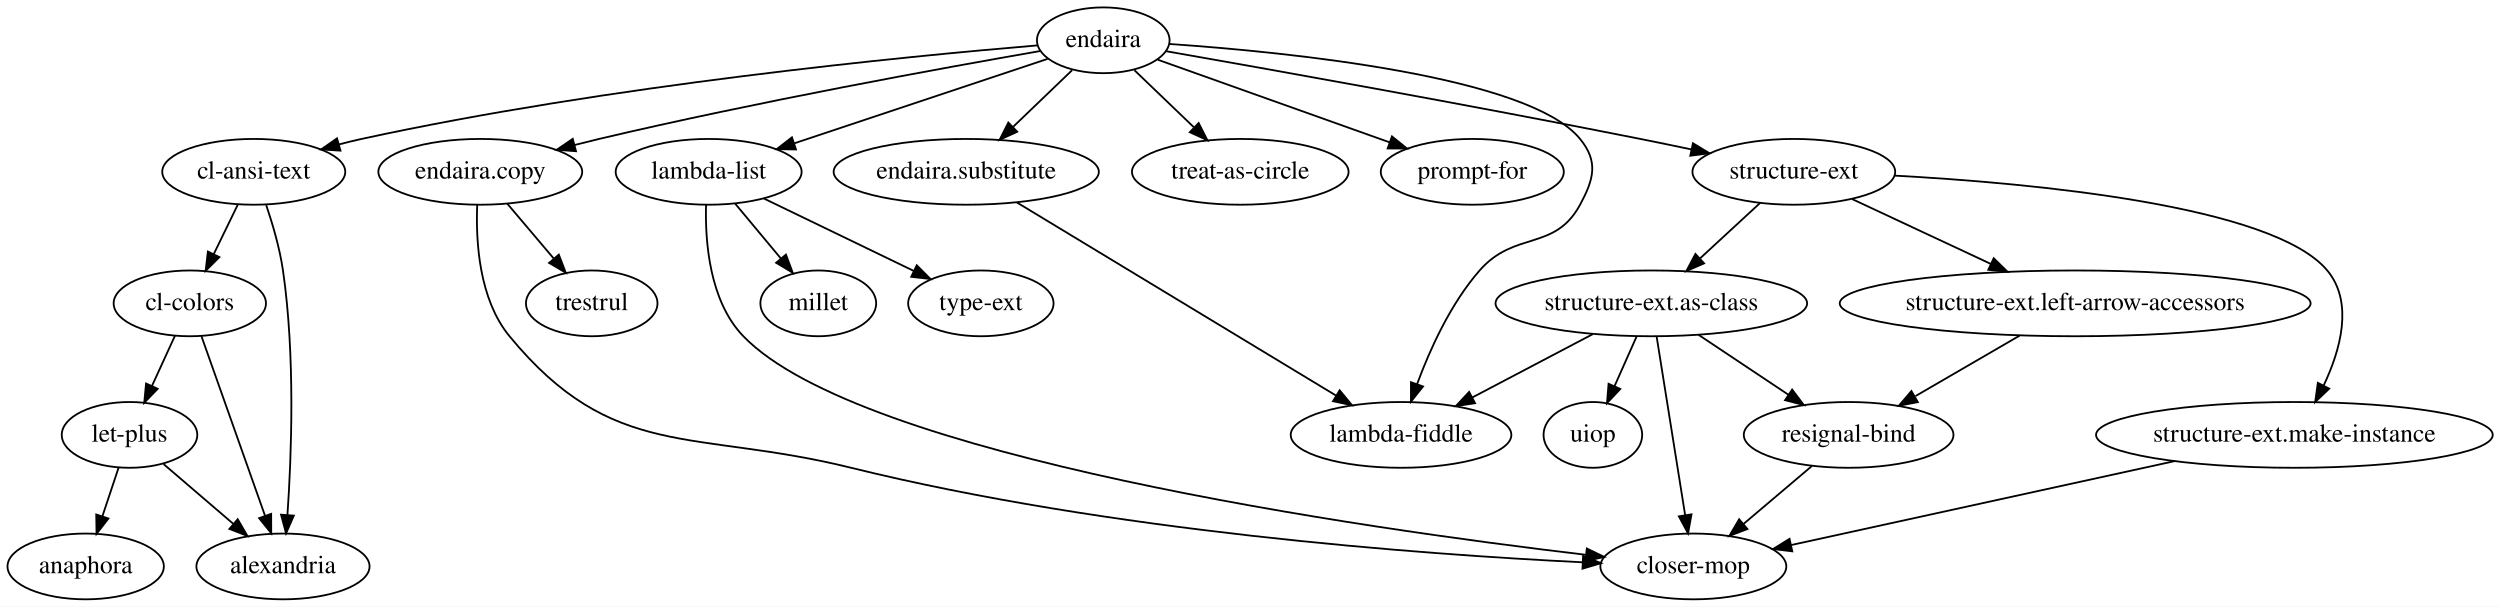
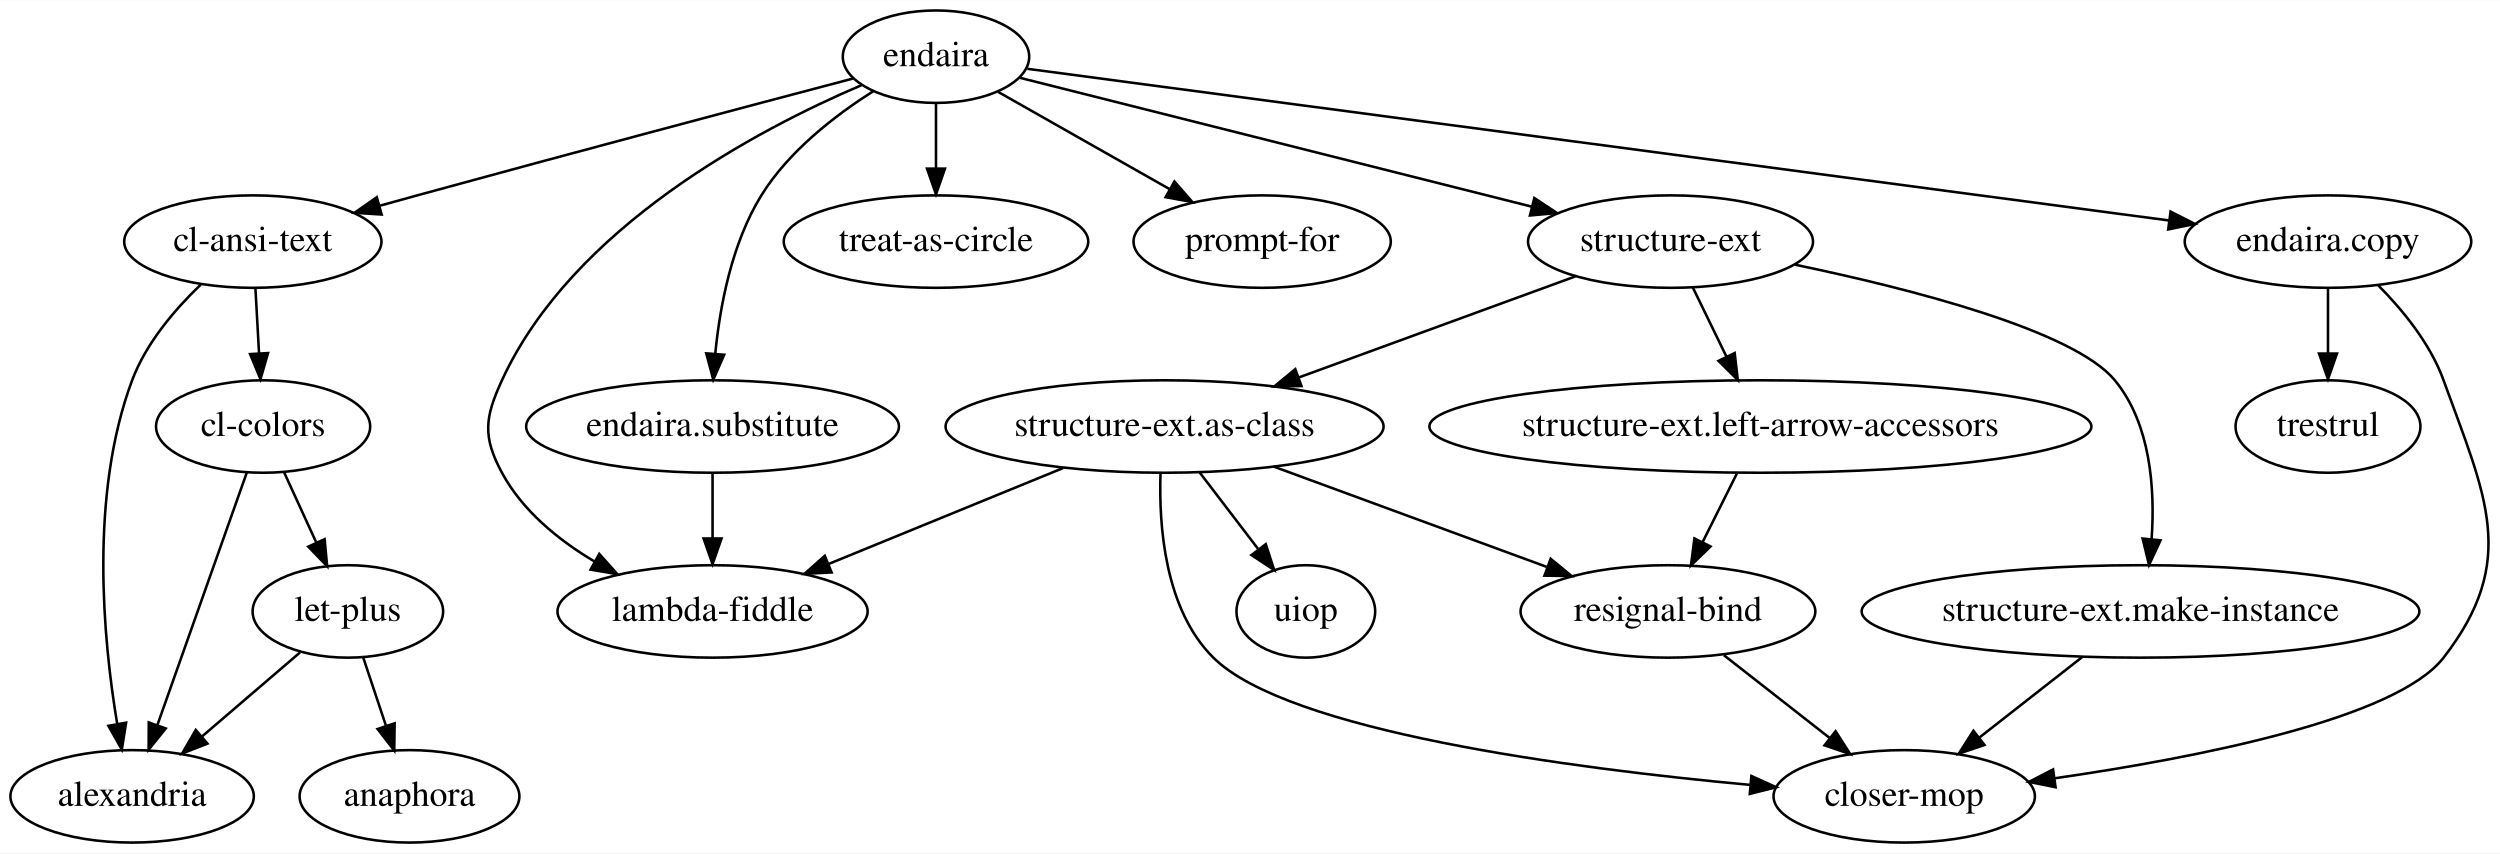
- <svg xmlns="http://www.w3.org/2000/svg" width="1368pt" height="332pt" viewBox="0.00 0.00 1368.44 332.00">
+ <svg xmlns="http://www.w3.org/2000/svg" width="973pt" height="332pt" viewBox="0.00 0.00 973.42 332.00">
  <g id="graph0" class="graph" transform="scale(1 1) rotate(0) translate(4 328)">
-     <polygon fill="#ffffff" stroke="transparent" points="-4,4 -4,-328 1364.437,-328 1364.437,4 -4,4" />
+     <polygon fill="#ffffff" stroke="transparent" points="-4,4 -4,-328 969.42,-328 969.42,4 -4,4" />
    <g id="node1" class="node">
-       <ellipse fill="none" stroke="#000000" cx="599.896" cy="-306" rx="36.294" ry="18" />
-       <text text-anchor="middle" x="599.896" y="-302.3" font-family="Times,serif" font-size="14.00" fill="#000000">endaira</text>
+       <ellipse fill="none" stroke="#000000" cx="360.446" cy="-306" rx="36.294" ry="18" />
+       <text text-anchor="middle" x="360.446" y="-302.3" font-family="Times,serif" font-size="14.00" fill="#000000">endaira</text>
    </g>
    <g id="node2" class="node">
-       <ellipse fill="none" stroke="#000000" cx="134.896" cy="-234" rx="50.091" ry="18" />
-       <text text-anchor="middle" x="134.896" y="-230.3" font-family="Times,serif" font-size="14.00" fill="#000000">cl-ansi-text</text>
+       <ellipse fill="none" stroke="#000000" cx="94.446" cy="-234" rx="50.091" ry="18" />
+       <text text-anchor="middle" x="94.446" y="-230.3" font-family="Times,serif" font-size="14.00" fill="#000000">cl-ansi-text</text>
    </g>
    <g id="edge1" class="edge">
-       <path fill="none" stroke="#000000" d="M563.709,-303.191C492.345,-297.212 328.692,-281.319 193.896,-252 189.835,-251.117 185.649,-250.087 181.469,-248.977" />
-       <polygon fill="#000000" stroke="#000000" points="182.363,-245.593 171.79,-246.268 180.477,-252.333 182.363,-245.593" />
+       <path fill="none" stroke="#000000" d="M328.225,-297.524C288.328,-286.997 218.31,-268.419 158.446,-252 153.753,-250.713 148.871,-249.362 143.988,-248.002" />
+       <polygon fill="#000000" stroke="#000000" points="144.599,-244.539 134.026,-245.218 142.715,-251.281 144.599,-244.539" />
    </g>
    <g id="node7" class="node">
-       <ellipse fill="none" stroke="#000000" cx="524.896" cy="-234" rx="72.588" ry="18" />
-       <text text-anchor="middle" x="524.896" y="-230.3" font-family="Times,serif" font-size="14.00" fill="#000000">endaira.substitute</text>
+       <ellipse fill="none" stroke="#000000" cx="273.446" cy="-162" rx="72.588" ry="18" />
+       <text text-anchor="middle" x="273.446" y="-158.3" font-family="Times,serif" font-size="14.00" fill="#000000">endaira.substitute</text>
    </g>
    <g id="edge2" class="edge">
-       <path fill="none" stroke="#000000" d="M582.878,-289.662C573.348,-280.514 561.274,-268.923 550.614,-258.689" />
-       <polygon fill="#000000" stroke="#000000" points="552.796,-255.932 543.158,-251.531 547.948,-260.981 552.796,-255.932" />
+       <path fill="none" stroke="#000000" d="M336.074,-292.603C321.204,-283.171 303.071,-269.181 292.446,-252 280.947,-233.407 276.313,-208.963 274.49,-190.243" />
+       <polygon fill="#000000" stroke="#000000" points="277.978,-189.942 273.726,-180.238 270.998,-190.475 277.978,-189.942" />
    </g>
    <g id="node8" class="node">
-       <ellipse fill="none" stroke="#000000" cx="258.896" cy="-234" rx="55.79" ry="18" />
-       <text text-anchor="middle" x="258.896" y="-230.3" font-family="Times,serif" font-size="14.00" fill="#000000">endaira.copy</text>
+       <ellipse fill="none" stroke="#000000" cx="902.446" cy="-234" rx="55.79" ry="18" />
+       <text text-anchor="middle" x="902.446" y="-230.3" font-family="Times,serif" font-size="14.00" fill="#000000">endaira.copy</text>
    </g>
    <g id="edge3" class="edge">
-       <path fill="none" stroke="#000000" d="M565.291,-300.112C512.83,-290.987 410.146,-272.348 323.896,-252 319.548,-250.974 315.051,-249.854 310.548,-248.691" />
-       <polygon fill="#000000" stroke="#000000" points="311.295,-245.268 300.733,-246.095 309.506,-252.036 311.295,-245.268" />
+       <path fill="none" stroke="#000000" d="M396.008,-301.276C486.537,-289.25 726.594,-257.36 840.626,-242.212" />
+       <polygon fill="#000000" stroke="#000000" points="841.147,-245.674 850.599,-240.887 840.226,-238.735 841.147,-245.674" />
    </g>
    <g id="node10" class="node">
-       <ellipse fill="none" stroke="#000000" cx="383.896" cy="-234" rx="50.892" ry="18" />
-       <text text-anchor="middle" x="383.896" y="-230.3" font-family="Times,serif" font-size="14.00" fill="#000000">lambda-list</text>
+       <ellipse fill="none" stroke="#000000" cx="360.446" cy="-234" rx="59.29" ry="18" />
+       <text text-anchor="middle" x="360.446" y="-230.3" font-family="Times,serif" font-size="14.00" fill="#000000">treat-as-circle</text>
    </g>
    <g id="edge5" class="edge">
-       <path fill="none" stroke="#000000" d="M569.407,-295.837C533.341,-283.815 472.901,-263.668 430.849,-249.651" />
-       <polygon fill="#000000" stroke="#000000" points="431.705,-246.247 421.111,-246.405 429.491,-252.888 431.705,-246.247" />
+       <path fill="none" stroke="#000000" d="M360.446,-287.831C360.446,-280.131 360.446,-270.974 360.446,-262.417" />
+       <polygon fill="#000000" stroke="#000000" points="363.946,-262.413 360.446,-252.413 356.946,-262.413 363.946,-262.413" />
+     </g>
+     <g id="node11" class="node">
+       <ellipse fill="none" stroke="#000000" cx="487.446" cy="-234" rx="50.091" ry="18" />
+       <text text-anchor="middle" x="487.446" y="-230.3" font-family="Times,serif" font-size="14.00" fill="#000000">prompt-for</text>
+     </g>
+     <g id="edge6" class="edge">
+       <path fill="none" stroke="#000000" d="M384.632,-292.288C403.524,-281.578 430.07,-266.528 451.455,-254.404" />
+       <polygon fill="#000000" stroke="#000000" points="453.294,-257.385 460.267,-249.409 449.841,-251.296 453.294,-257.385" />
+     </g>
+     <g id="node12" class="node">
+       <ellipse fill="none" stroke="#000000" cx="646.446" cy="-234" rx="55.491" ry="18" />
+       <text text-anchor="middle" x="646.446" y="-230.3" font-family="Times,serif" font-size="14.00" fill="#000000">structure-ext</text>
+     </g>
+     <g id="edge7" class="edge">
+       <path fill="none" stroke="#000000" d="M392.975,-297.811C441.554,-285.581 533.621,-262.404 592.409,-247.604" />
+       <polygon fill="#000000" stroke="#000000" points="593.419,-250.959 602.262,-245.123 591.71,-244.17 593.419,-250.959" />
+     </g>
+     <g id="node15" class="node">
+       <ellipse fill="none" stroke="#000000" cx="273.446" cy="-90" rx="60.389" ry="18" />
+       <text text-anchor="middle" x="273.446" y="-86.3" font-family="Times,serif" font-size="14.00" fill="#000000">lambda-fiddle</text>
+     </g>
+     <g id="edge4" class="edge">
+       <path fill="none" stroke="#000000" d="M331.545,-294.958C290.939,-277.616 218.896,-239.682 191.446,-180 184.76,-165.464 183.856,-158.085 191.446,-144 199.414,-129.212 213.399,-117.807 227.587,-109.372" />
+       <polygon fill="#000000" stroke="#000000" points="229.339,-112.403 236.396,-104.501 225.951,-106.278 229.339,-112.403" />
+     </g>
+     <g id="node3" class="node">
+       <ellipse fill="none" stroke="#000000" cx="98.446" cy="-162" rx="41.693" ry="18" />
+       <text text-anchor="middle" x="98.446" y="-158.3" font-family="Times,serif" font-size="14.00" fill="#000000">cl-colors</text>
+     </g>
+     <g id="edge9" class="edge">
+       <path fill="none" stroke="#000000" d="M95.455,-215.831C95.883,-208.131 96.392,-198.974 96.867,-190.417" />
+       <polygon fill="#000000" stroke="#000000" points="100.363,-190.592 97.423,-180.413 93.373,-190.204 100.363,-190.592" />
+     </g>
+     <g id="node6" class="node">
+       <ellipse fill="none" stroke="#000000" cx="47.446" cy="-18" rx="47.392" ry="18" />
+       <text text-anchor="middle" x="47.446" y="-14.3" font-family="Times,serif" font-size="14.00" fill="#000000">alexandria</text>
+     </g>
+     <g id="edge8" class="edge">
+       <path fill="none" stroke="#000000" d="M74.153,-217.247C64.043,-207.554 52.847,-194.434 47.446,-180 30.812,-135.553 36.106,-79.317 41.648,-46.143" />
+       <polygon fill="#000000" stroke="#000000" points="45.106,-46.688 43.428,-36.227 38.216,-45.451 45.106,-46.688" />
+     </g>
+     <g id="node4" class="node">
+       <ellipse fill="none" stroke="#000000" cx="131.446" cy="-90" rx="37.093" ry="18" />
+       <text text-anchor="middle" x="131.446" y="-86.3" font-family="Times,serif" font-size="14.00" fill="#000000">let-plus</text>
+     </g>
+     <g id="edge10" class="edge">
+       <path fill="none" stroke="#000000" d="M106.603,-144.202C110.4,-135.919 114.996,-125.891 119.197,-116.725" />
+       <polygon fill="#000000" stroke="#000000" points="122.397,-118.142 123.382,-107.593 116.034,-115.225 122.397,-118.142" />
+     </g>
+     <g id="edge11" class="edge">
+       <path fill="none" stroke="#000000" d="M92.09,-144.054C83.347,-119.37 67.531,-74.711 57.262,-45.717" />
+       <polygon fill="#000000" stroke="#000000" points="60.52,-44.431 53.882,-36.173 53.921,-46.767 60.52,-44.431" />
+     </g>
+     <g id="node5" class="node">
+       <ellipse fill="none" stroke="#000000" cx="155.446" cy="-18" rx="42.793" ry="18" />
+       <text text-anchor="middle" x="155.446" y="-14.3" font-family="Times,serif" font-size="14.00" fill="#000000">anaphora</text>
+     </g>
+     <g id="edge12" class="edge">
+       <path fill="none" stroke="#000000" d="M137.378,-72.202C140.061,-64.154 143.293,-54.459 146.277,-45.507" />
+       <polygon fill="#000000" stroke="#000000" points="149.656,-46.436 149.498,-35.843 143.016,-44.223 149.656,-46.436" />
+     </g>
+     <g id="edge13" class="edge">
+       <path fill="none" stroke="#000000" d="M112.803,-74.021C101.622,-64.437 87.203,-52.078 74.754,-41.407" />
+       <polygon fill="#000000" stroke="#000000" points="76.782,-38.536 66.912,-34.685 72.227,-43.85 76.782,-38.536" />
+     </g>
+     <g id="edge14" class="edge">
+       <path fill="none" stroke="#000000" d="M273.446,-143.831C273.446,-136.131 273.446,-126.974 273.446,-118.417" />
+       <polygon fill="#000000" stroke="#000000" points="276.946,-118.413 273.446,-108.413 269.946,-118.413 276.946,-118.413" />
+     </g>
+     <g id="node9" class="node">
+       <ellipse fill="none" stroke="#000000" cx="902.446" cy="-162" rx="35.995" ry="18" />
+       <text text-anchor="middle" x="902.446" y="-158.3" font-family="Times,serif" font-size="14.00" fill="#000000">trestrul</text>
+     </g>
+     <g id="edge15" class="edge">
+       <path fill="none" stroke="#000000" d="M902.446,-215.831C902.446,-208.131 902.446,-198.974 902.446,-190.417" />
+       <polygon fill="#000000" stroke="#000000" points="905.946,-190.413 902.446,-180.413 898.946,-190.413 905.946,-190.413" />
+     </g>
+     <g id="node19" class="node">
+       <ellipse fill="none" stroke="#000000" cx="737.446" cy="-18" rx="50.892" ry="18" />
+       <text text-anchor="middle" x="737.446" y="-14.3" font-family="Times,serif" font-size="14.00" fill="#000000">closer-mop</text>
+     </g>
+     <g id="edge16" class="edge">
+       <path fill="none" stroke="#000000" d="M921.891,-217.084C931.576,-207.343 942.294,-194.228 947.446,-180 963.786,-134.867 976.859,-109.933 947.446,-72 928.988,-48.195 851.537,-33.049 796.065,-25.04" />
+       <polygon fill="#000000" stroke="#000000" points="796.372,-21.549 785.983,-23.627 795.4,-28.481 796.372,-21.549" />
    </g>
    <g id="node13" class="node">
-       <ellipse fill="none" stroke="#000000" cx="674.896" cy="-234" rx="59.29" ry="18" />
-       <text text-anchor="middle" x="674.896" y="-230.3" font-family="Times,serif" font-size="14.00" fill="#000000">treat-as-circle</text>
+       <ellipse fill="none" stroke="#000000" cx="449.446" cy="-162" rx="85.285" ry="18" />
+       <text text-anchor="middle" x="449.446" y="-158.3" font-family="Times,serif" font-size="14.00" fill="#000000">structure-ext.as-class</text>
    </g>
-     <g id="edge6" class="edge">
-       <path fill="none" stroke="#000000" d="M616.915,-289.662C626.514,-280.447 638.695,-268.753 649.412,-258.465" />
-       <polygon fill="#000000" stroke="#000000" points="652.109,-260.728 656.899,-251.277 647.261,-255.678 652.109,-260.728" />
+     <g id="edge17" class="edge">
+       <path fill="none" stroke="#000000" d="M609.392,-220.457C579.06,-209.372 535.786,-193.556 501.896,-181.17" />
+       <polygon fill="#000000" stroke="#000000" points="502.75,-177.755 492.156,-177.61 500.347,-184.33 502.75,-177.755" />
+     </g>
+     <g id="node16" class="node">
+       <ellipse fill="none" stroke="#000000" cx="829.446" cy="-90" rx="108.581" ry="18" />
+       <text text-anchor="middle" x="829.446" y="-86.3" font-family="Times,serif" font-size="14.00" fill="#000000">structure-ext.make-instance</text>
+     </g>
+     <g id="edge18" class="edge">
+       <path fill="none" stroke="#000000" d="M694.856,-225.019C740.256,-215.559 803.484,-199.361 819.446,-180 833.453,-163.01 835.126,-137.671 833.769,-118.204" />
+       <polygon fill="#000000" stroke="#000000" points="837.235,-117.688 832.762,-108.083 830.269,-118.381 837.235,-117.688" />
+     </g>
+     <g id="node17" class="node">
+       <ellipse fill="none" stroke="#000000" cx="681.446" cy="-162" rx="128.877" ry="18" />
+       <text text-anchor="middle" x="681.446" y="-158.3" font-family="Times,serif" font-size="14.00" fill="#000000">structure-ext.left-arrow-accessors</text>
+     </g>
+     <g id="edge19" class="edge">
+       <path fill="none" stroke="#000000" d="M655.097,-216.202C659.064,-208.043 663.853,-198.19 668.255,-189.136" />
+       <polygon fill="#000000" stroke="#000000" points="671.426,-190.617 672.65,-180.093 665.131,-187.557 671.426,-190.617" />
    </g>
    <g id="node14" class="node">
-       <ellipse fill="none" stroke="#000000" cx="801.896" cy="-234" rx="50.091" ry="18" />
-       <text text-anchor="middle" x="801.896" y="-230.3" font-family="Times,serif" font-size="14.00" fill="#000000">prompt-for</text>
+       <ellipse fill="none" stroke="#000000" cx="504.446" cy="-90" rx="27" ry="18" />
+       <text text-anchor="middle" x="504.446" y="-86.3" font-family="Times,serif" font-size="14.00" fill="#000000">uiop</text>
    </g>
-     <g id="edge7" class="edge">
-       <path fill="none" stroke="#000000" d="M629.702,-295.376C663.19,-283.44 717.923,-263.931 756.684,-250.115" />
-       <polygon fill="#000000" stroke="#000000" points="757.927,-253.388 766.172,-246.734 755.577,-246.794 757.927,-253.388" />
+     <g id="edge20" class="edge">
+       <path fill="none" stroke="#000000" d="M463.041,-144.202C469.93,-135.184 478.399,-124.097 485.879,-114.306" />
+       <polygon fill="#000000" stroke="#000000" points="488.844,-116.19 492.133,-106.119 483.281,-111.941 488.844,-116.19" />
    </g>
-     <g id="node15" class="node">
-       <ellipse fill="none" stroke="#000000" cx="977.896" cy="-234" rx="55.491" ry="18" />
-       <text text-anchor="middle" x="977.896" y="-230.3" font-family="Times,serif" font-size="14.00" fill="#000000">structure-ext</text>
-     </g>
-     <g id="edge8" class="edge">
-       <path fill="none" stroke="#000000" d="M634.358,-300.009C689.336,-290.376 800.244,-270.631 893.896,-252 902.92,-250.205 912.472,-248.23 921.774,-246.266" />
-       <polygon fill="#000000" stroke="#000000" points="922.68,-249.651 931.733,-244.148 921.224,-242.804 922.68,-249.651" />
+     <g id="edge22" class="edge">
+       <path fill="none" stroke="#000000" d="M409.948,-145.842C382.813,-134.741 346.731,-119.981 318.479,-108.423" />
+       <polygon fill="#000000" stroke="#000000" points="319.803,-105.183 309.223,-104.636 317.153,-111.662 319.803,-105.183" />
    </g>
    <g id="node18" class="node">
-       <ellipse fill="none" stroke="#000000" cx="762.896" cy="-90" rx="60.389" ry="18" />
-       <text text-anchor="middle" x="762.896" y="-86.3" font-family="Times,serif" font-size="14.00" fill="#000000">lambda-fiddle</text>
+       <ellipse fill="none" stroke="#000000" cx="645.446" cy="-90" rx="57.391" ry="18" />
+       <text text-anchor="middle" x="645.446" y="-86.3" font-family="Times,serif" font-size="14.00" fill="#000000">resignal-bind</text>
    </g>
-     <g id="edge4" class="edge">
-       <path fill="none" stroke="#000000" d="M636.179,-303.969C701.095,-299.495 832.957,-286.311 860.896,-252 870.999,-239.593 868.505,-230.075 860.896,-216 847.002,-190.3 825.127,-201.994 805.896,-180 790.051,-161.877 778.734,-136.898 771.701,-117.852" />
-       <polygon fill="#000000" stroke="#000000" points="774.938,-116.508 768.322,-108.233 768.334,-118.828 774.938,-116.508" />
-     </g>
-     <g id="node3" class="node">
-       <ellipse fill="none" stroke="#000000" cx="99.896" cy="-162" rx="41.693" ry="18" />
-       <text text-anchor="middle" x="99.896" y="-158.3" font-family="Times,serif" font-size="14.00" fill="#000000">cl-colors</text>
-     </g>
-     <g id="edge10" class="edge">
-       <path fill="none" stroke="#000000" d="M126.245,-216.202C122.248,-207.981 117.416,-198.041 112.987,-188.93" />
-       <polygon fill="#000000" stroke="#000000" points="116.089,-187.306 108.57,-179.843 109.794,-190.366 116.089,-187.306" />
-     </g>
-     <g id="node6" class="node">
-       <ellipse fill="none" stroke="#000000" cx="150.896" cy="-18" rx="47.392" ry="18" />
-       <text text-anchor="middle" x="150.896" y="-14.3" font-family="Times,serif" font-size="14.00" fill="#000000">alexandria</text>
-     </g>
-     <g id="edge9" class="edge">
-       <path fill="none" stroke="#000000" d="M141.716,-215.8C145.224,-205.464 149.128,-192.192 150.896,-180 157.642,-133.487 155.581,-78.669 153.336,-46.208" />
-       <polygon fill="#000000" stroke="#000000" points="156.816,-45.812 152.58,-36.101 149.836,-46.334 156.816,-45.812" />
-     </g>
-     <g id="node4" class="node">
-       <ellipse fill="none" stroke="#000000" cx="66.896" cy="-90" rx="37.093" ry="18" />
-       <text text-anchor="middle" x="66.896" y="-86.3" font-family="Times,serif" font-size="14.00" fill="#000000">let-plus</text>
-     </g>
-     <g id="edge11" class="edge">
-       <path fill="none" stroke="#000000" d="M91.739,-144.202C87.942,-135.919 83.346,-125.891 79.145,-116.725" />
-       <polygon fill="#000000" stroke="#000000" points="82.308,-115.225 74.96,-107.593 75.945,-118.142 82.308,-115.225" />
-     </g>
-     <g id="edge12" class="edge">
-       <path fill="none" stroke="#000000" d="M106.252,-144.054C114.995,-119.37 130.811,-74.711 141.08,-45.717" />
-       <polygon fill="#000000" stroke="#000000" points="144.421,-46.767 144.46,-36.173 137.822,-44.431 144.421,-46.767" />
-     </g>
-     <g id="node5" class="node">
-       <ellipse fill="none" stroke="#000000" cx="42.896" cy="-18" rx="42.793" ry="18" />
-       <text text-anchor="middle" x="42.896" y="-14.3" font-family="Times,serif" font-size="14.00" fill="#000000">anaphora</text>
-     </g>
-     <g id="edge13" class="edge">
-       <path fill="none" stroke="#000000" d="M60.964,-72.202C58.281,-64.154 55.049,-54.459 52.065,-45.507" />
-       <polygon fill="#000000" stroke="#000000" points="55.326,-44.223 48.844,-35.843 48.686,-46.436 55.326,-44.223" />
-     </g>
-     <g id="edge14" class="edge">
-       <path fill="none" stroke="#000000" d="M85.538,-74.021C96.72,-64.437 111.139,-52.078 123.588,-41.407" />
-       <polygon fill="#000000" stroke="#000000" points="126.115,-43.85 131.43,-34.685 121.56,-38.536 126.115,-43.85" />
-     </g>
-     <g id="edge15" class="edge">
-       <path fill="none" stroke="#000000" d="M552.664,-217.2C595.977,-190.993 679.592,-140.403 727.283,-111.548" />
-       <polygon fill="#000000" stroke="#000000" points="729.292,-114.423 736.036,-106.252 725.668,-108.434 729.292,-114.423" />
-     </g>
-     <g id="node9" class="node">
-       <ellipse fill="none" stroke="#000000" cx="319.896" cy="-162" rx="35.995" ry="18" />
-       <text text-anchor="middle" x="319.896" y="-158.3" font-family="Times,serif" font-size="14.00" fill="#000000">trestrul</text>
-     </g>
-     <g id="edge16" class="edge">
-       <path fill="none" stroke="#000000" d="M273.663,-216.571C281.265,-207.597 290.665,-196.503 298.999,-186.666" />
-       <polygon fill="#000000" stroke="#000000" points="301.892,-188.665 305.686,-178.773 296.551,-184.14 301.892,-188.665" />
-     </g>
-     <g id="node22" class="node">
-       <ellipse fill="none" stroke="#000000" cx="922.896" cy="-18" rx="50.892" ry="18" />
-       <text text-anchor="middle" x="922.896" y="-14.3" font-family="Times,serif" font-size="14.00" fill="#000000">closer-mop</text>
-     </g>
-     <g id="edge17" class="edge">
-       <path fill="none" stroke="#000000" d="M257.224,-215.987C256.384,-196.133 258.135,-164.325 274.896,-144 331.558,-75.291 375.434,-93.348 461.896,-72 602.619,-37.254 773.187,-24.676 862.182,-20.268" />
-       <polygon fill="#000000" stroke="#000000" points="862.541,-23.755 872.362,-19.782 862.207,-16.763 862.541,-23.755" />
-     </g>
-     <g id="node11" class="node">
-       <ellipse fill="none" stroke="#000000" cx="443.896" cy="-162" rx="31.695" ry="18" />
-       <text text-anchor="middle" x="443.896" y="-158.3" font-family="Times,serif" font-size="14.00" fill="#000000">millet</text>
-     </g>
-     <g id="edge19" class="edge">
-       <path fill="none" stroke="#000000" d="M398.421,-216.571C405.899,-207.597 415.144,-196.503 423.341,-186.666" />
-       <polygon fill="#000000" stroke="#000000" points="426.206,-188.696 429.919,-178.773 420.828,-184.214 426.206,-188.696" />
-     </g>
-     <g id="node12" class="node">
-       <ellipse fill="none" stroke="#000000" cx="532.896" cy="-162" rx="39.794" ry="18" />
-       <text text-anchor="middle" x="532.896" y="-158.3" font-family="Times,serif" font-size="14.00" fill="#000000">type-ext</text>
-     </g>
-     <g id="edge20" class="edge">
-       <path fill="none" stroke="#000000" d="M414.049,-219.43C437.725,-207.989 470.797,-192.008 496.044,-179.808" />
-       <polygon fill="#000000" stroke="#000000" points="497.82,-182.837 505.301,-175.334 494.774,-176.534 497.82,-182.837" />
-     </g>
-     <g id="edge18" class="edge">
-       <path fill="none" stroke="#000000" d="M382.47,-215.885C381.927,-195.636 384.366,-163.18 402.896,-144 466.628,-78.031 741.505,-38.858 863.817,-24.398" />
-       <polygon fill="#000000" stroke="#000000" points="864.587,-27.832 874.114,-23.197 863.776,-20.879 864.587,-27.832" />
-     </g>
-     <g id="node16" class="node">
-       <ellipse fill="none" stroke="#000000" cx="899.896" cy="-162" rx="85.285" ry="18" />
-       <text text-anchor="middle" x="899.896" y="-158.3" font-family="Times,serif" font-size="14.00" fill="#000000">structure-ext.as-class</text>
+     <g id="edge23" class="edge">
+       <path fill="none" stroke="#000000" d="M491.975,-146.377C523.299,-134.87 565.897,-119.222 598.267,-107.331" />
+       <polygon fill="#000000" stroke="#000000" points="599.781,-110.504 607.961,-103.77 597.367,-103.933 599.781,-110.504" />
    </g>
    <g id="edge21" class="edge">
-       <path fill="none" stroke="#000000" d="M959.411,-216.937C949.623,-207.902 937.426,-196.643 926.626,-186.673" />
-       <polygon fill="#000000" stroke="#000000" points="928.785,-183.903 919.063,-179.692 924.037,-189.047 928.785,-183.903" />
-     </g>
-     <g id="node19" class="node">
-       <ellipse fill="none" stroke="#000000" cx="1251.896" cy="-90" rx="108.581" ry="18" />
-       <text text-anchor="middle" x="1251.896" y="-86.3" font-family="Times,serif" font-size="14.00" fill="#000000">structure-ext.make-instance</text>
-     </g>
-     <g id="edge22" class="edge">
-       <path fill="none" stroke="#000000" d="M1032.928,-231.927C1109.016,-227.772 1240.344,-215.519 1269.896,-180 1284.435,-162.526 1277.181,-136.579 1267.907,-117.029" />
-       <polygon fill="#000000" stroke="#000000" points="1270.959,-115.309 1263.279,-108.01 1264.731,-118.505 1270.959,-115.309" />
-     </g>
-     <g id="node20" class="node">
-       <ellipse fill="none" stroke="#000000" cx="1131.896" cy="-162" rx="128.877" ry="18" />
-       <text text-anchor="middle" x="1131.896" y="-158.3" font-family="Times,serif" font-size="14.00" fill="#000000">structure-ext.left-arrow-accessors</text>
-     </g>
-     <g id="edge23" class="edge">
-       <path fill="none" stroke="#000000" d="M1009.805,-219.082C1031.757,-208.818 1061.258,-195.026 1085.762,-183.569" />
-       <polygon fill="#000000" stroke="#000000" points="1087.306,-186.711 1094.882,-179.305 1084.341,-180.37 1087.306,-186.711" />
-     </g>
-     <g id="node17" class="node">
-       <ellipse fill="none" stroke="#000000" cx="867.896" cy="-90" rx="27" ry="18" />
-       <text text-anchor="middle" x="867.896" y="-86.3" font-family="Times,serif" font-size="14.00" fill="#000000">uiop</text>
+       <path fill="none" stroke="#000000" d="M447.867,-143.734C447.183,-123.346 449.495,-90.764 468.446,-72 497.361,-43.371 607.491,-28.904 677.556,-22.447" />
+       <polygon fill="#000000" stroke="#000000" points="677.939,-25.927 687.588,-21.551 677.317,-18.954 677.939,-25.927" />
    </g>
    <g id="edge24" class="edge">
-       <path fill="none" stroke="#000000" d="M891.821,-143.831C888.177,-135.632 883.799,-125.782 879.791,-116.762" />
-       <polygon fill="#000000" stroke="#000000" points="882.897,-115.134 875.637,-107.418 876.5,-117.977 882.897,-115.134" />
+       <path fill="none" stroke="#000000" d="M806.704,-72.202C794.657,-62.774 779.721,-51.085 766.808,-40.979" />
+       <polygon fill="#000000" stroke="#000000" points="768.697,-38.013 758.664,-34.606 764.382,-43.525 768.697,-38.013" />
+     </g>
+     <g id="edge25" class="edge">
+       <path fill="none" stroke="#000000" d="M672.361,-143.831C668.28,-135.669 663.381,-125.87 658.887,-116.883" />
+       <polygon fill="#000000" stroke="#000000" points="662.005,-115.292 654.403,-107.913 655.744,-118.423 662.005,-115.292" />
    </g>
    <g id="edge26" class="edge">
-       <path fill="none" stroke="#000000" d="M867.776,-145.119C848.072,-134.764 822.712,-121.436 801.865,-110.48" />
-       <polygon fill="#000000" stroke="#000000" points="803.419,-107.343 792.939,-105.789 800.163,-113.539 803.419,-107.343" />
-     </g>
-     <g id="node21" class="node">
-       <ellipse fill="none" stroke="#000000" cx="1007.896" cy="-90" rx="57.391" ry="18" />
-       <text text-anchor="middle" x="1007.896" y="-86.3" font-family="Times,serif" font-size="14.00" fill="#000000">resignal-bind</text>
-     </g>
-     <g id="edge27" class="edge">
-       <path fill="none" stroke="#000000" d="M925.765,-144.754C940.508,-134.926 959.132,-122.509 974.917,-111.986" />
-       <polygon fill="#000000" stroke="#000000" points="976.972,-114.823 983.351,-106.363 973.089,-108.998 976.972,-114.823" />
-     </g>
-     <g id="edge25" class="edge">
-       <path fill="none" stroke="#000000" d="M902.809,-143.762C906.749,-119.093 913.814,-74.86 918.428,-45.973" />
-       <polygon fill="#000000" stroke="#000000" points="921.886,-46.517 920.007,-36.09 914.973,-45.412 921.886,-46.517" />
-     </g>
-     <g id="edge28" class="edge">
-       <path fill="none" stroke="#000000" d="M1186.109,-75.603C1124.548,-62.13 1033.718,-42.253 976.463,-29.723" />
-       <polygon fill="#000000" stroke="#000000" points="977.043,-26.267 966.527,-27.548 975.547,-33.105 977.043,-26.267" />
-     </g>
-     <g id="edge29" class="edge">
-       <path fill="none" stroke="#000000" d="M1101.562,-144.387C1084.344,-134.389 1062.673,-121.806 1044.513,-111.261" />
-       <polygon fill="#000000" stroke="#000000" points="1045.784,-107.952 1035.379,-105.957 1042.269,-114.006 1045.784,-107.952" />
-     </g>
-     <g id="edge30" class="edge">
-       <path fill="none" stroke="#000000" d="M987.752,-72.937C976.557,-63.454 962.468,-51.52 950.284,-41.199" />
-       <polygon fill="#000000" stroke="#000000" points="952.495,-38.485 942.602,-34.692 947.971,-43.826 952.495,-38.485" />
+       <path fill="none" stroke="#000000" d="M667.249,-72.937C679.569,-63.294 695.128,-51.118 708.465,-40.681" />
+       <polygon fill="#000000" stroke="#000000" points="710.715,-43.364 716.433,-34.445 706.401,-37.852 710.715,-43.364" />
    </g>
  </g>
</svg>
